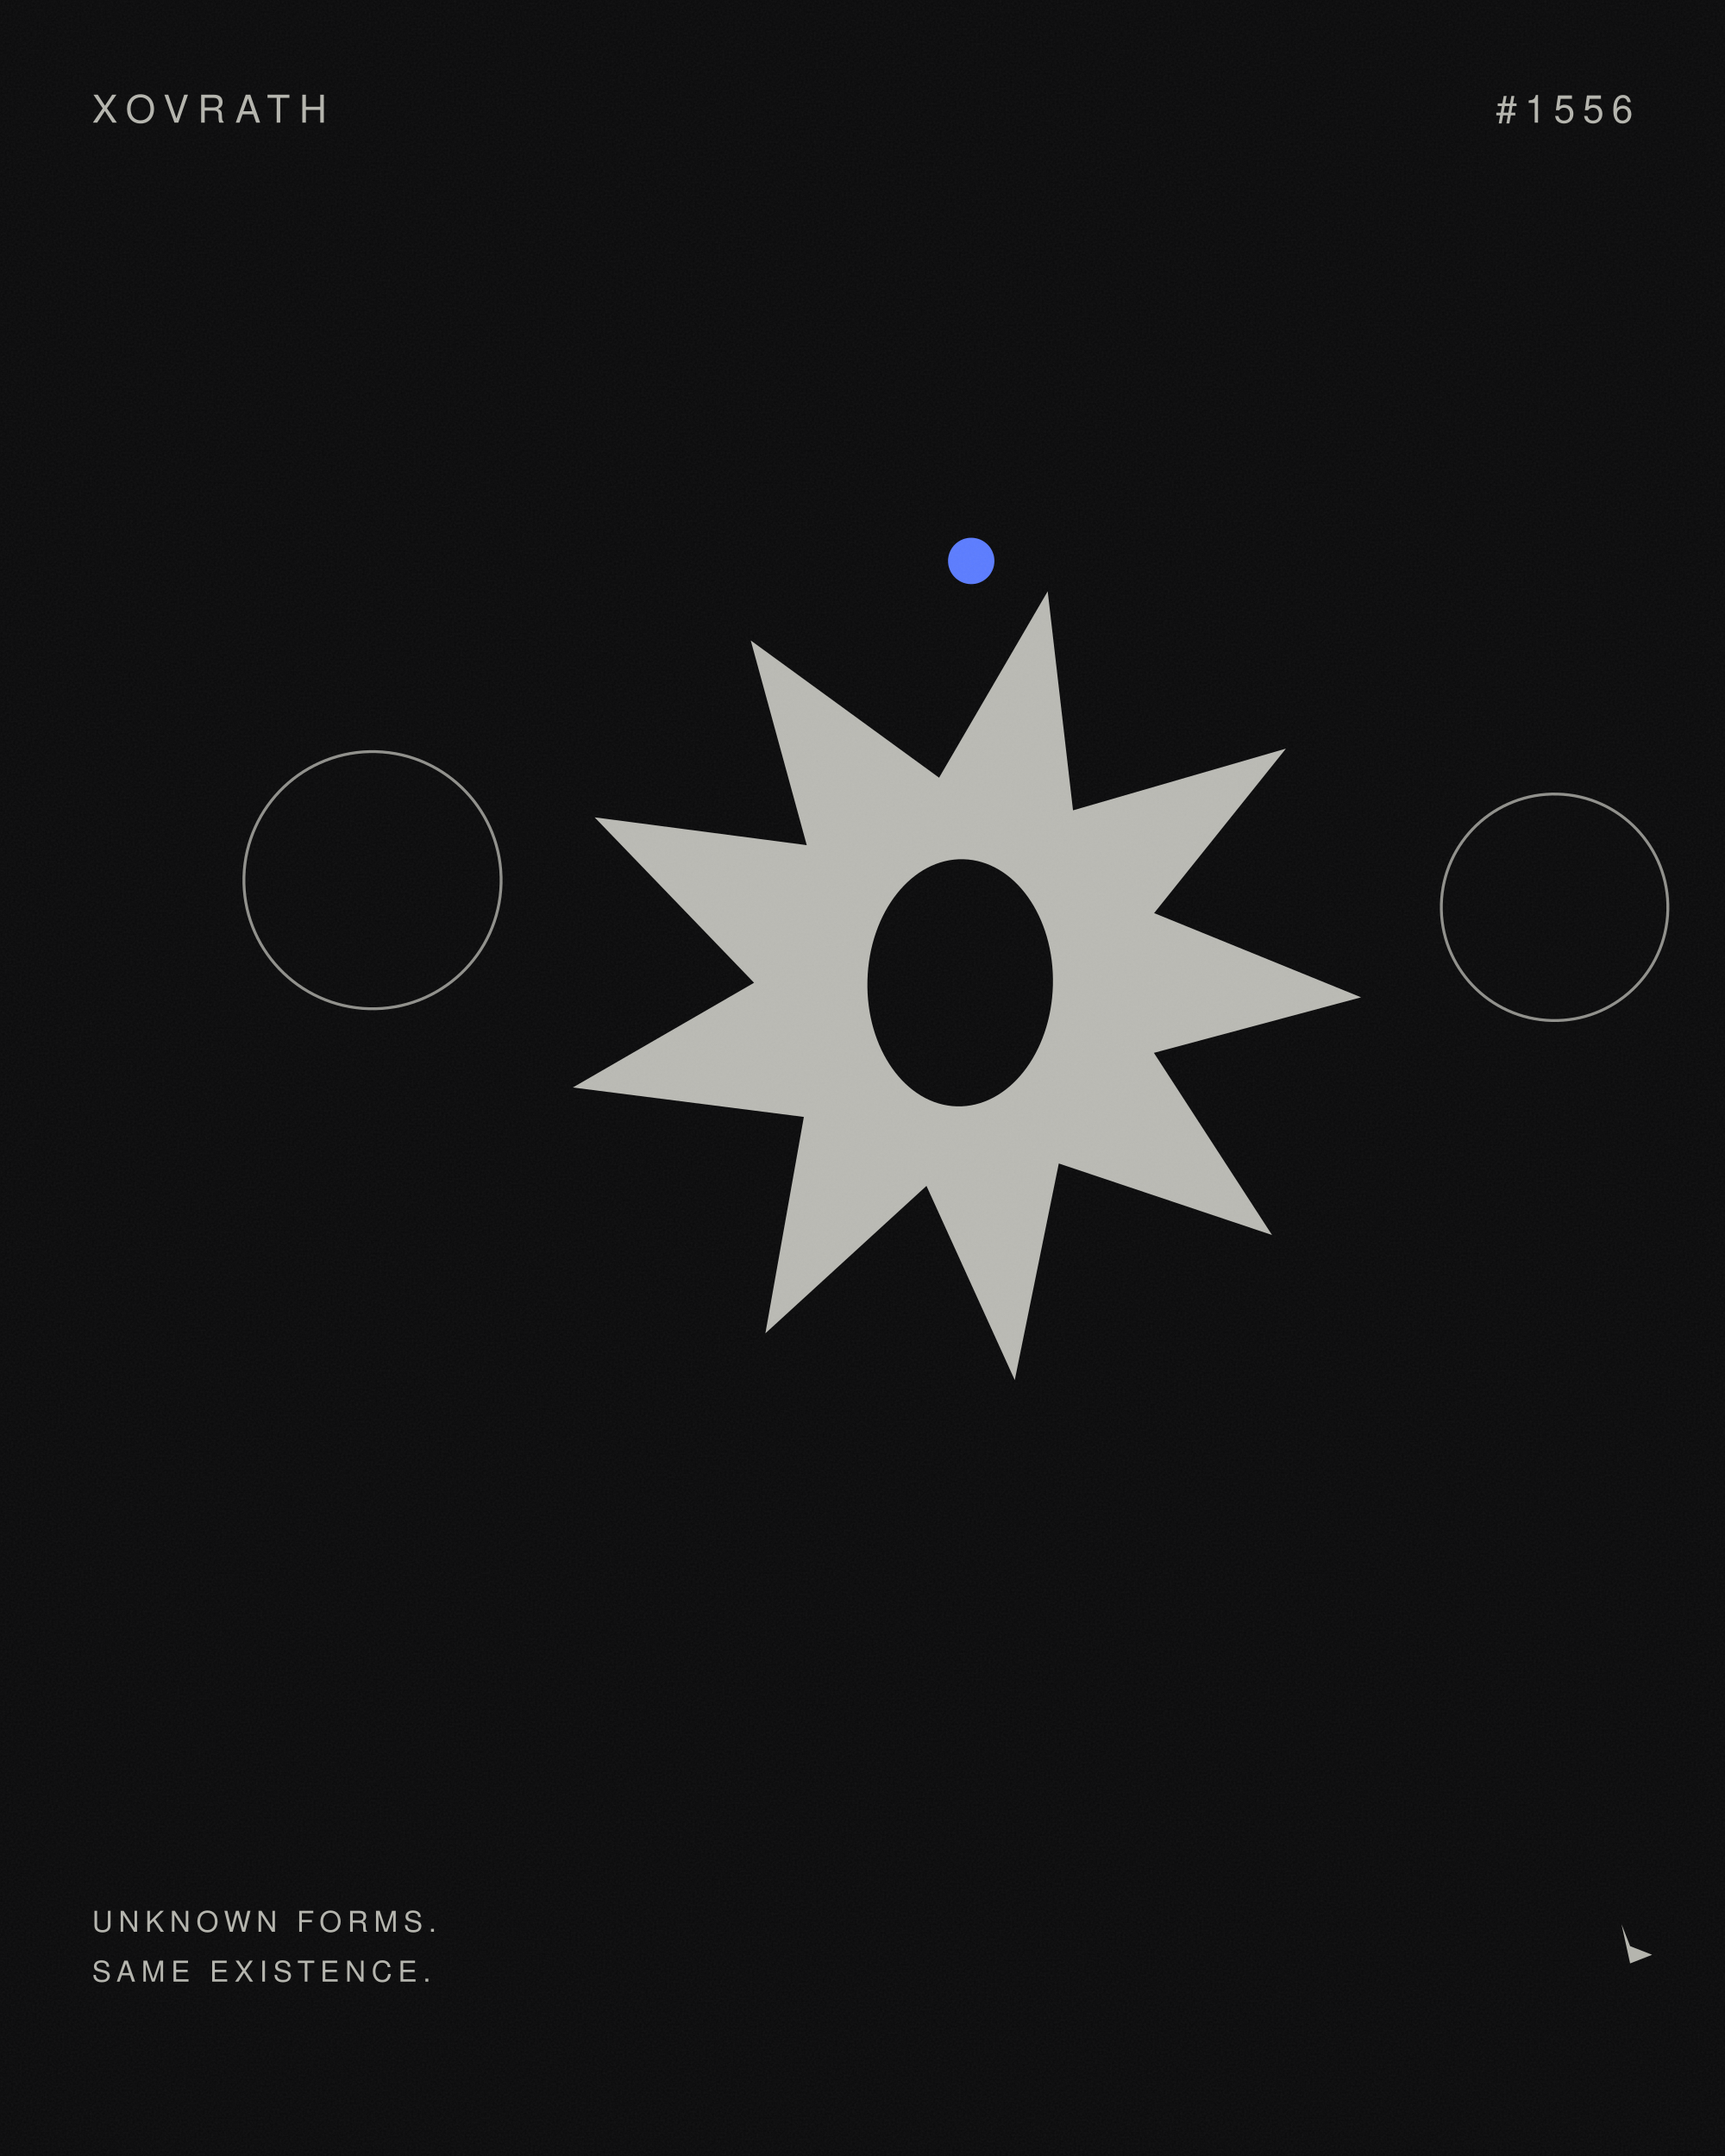
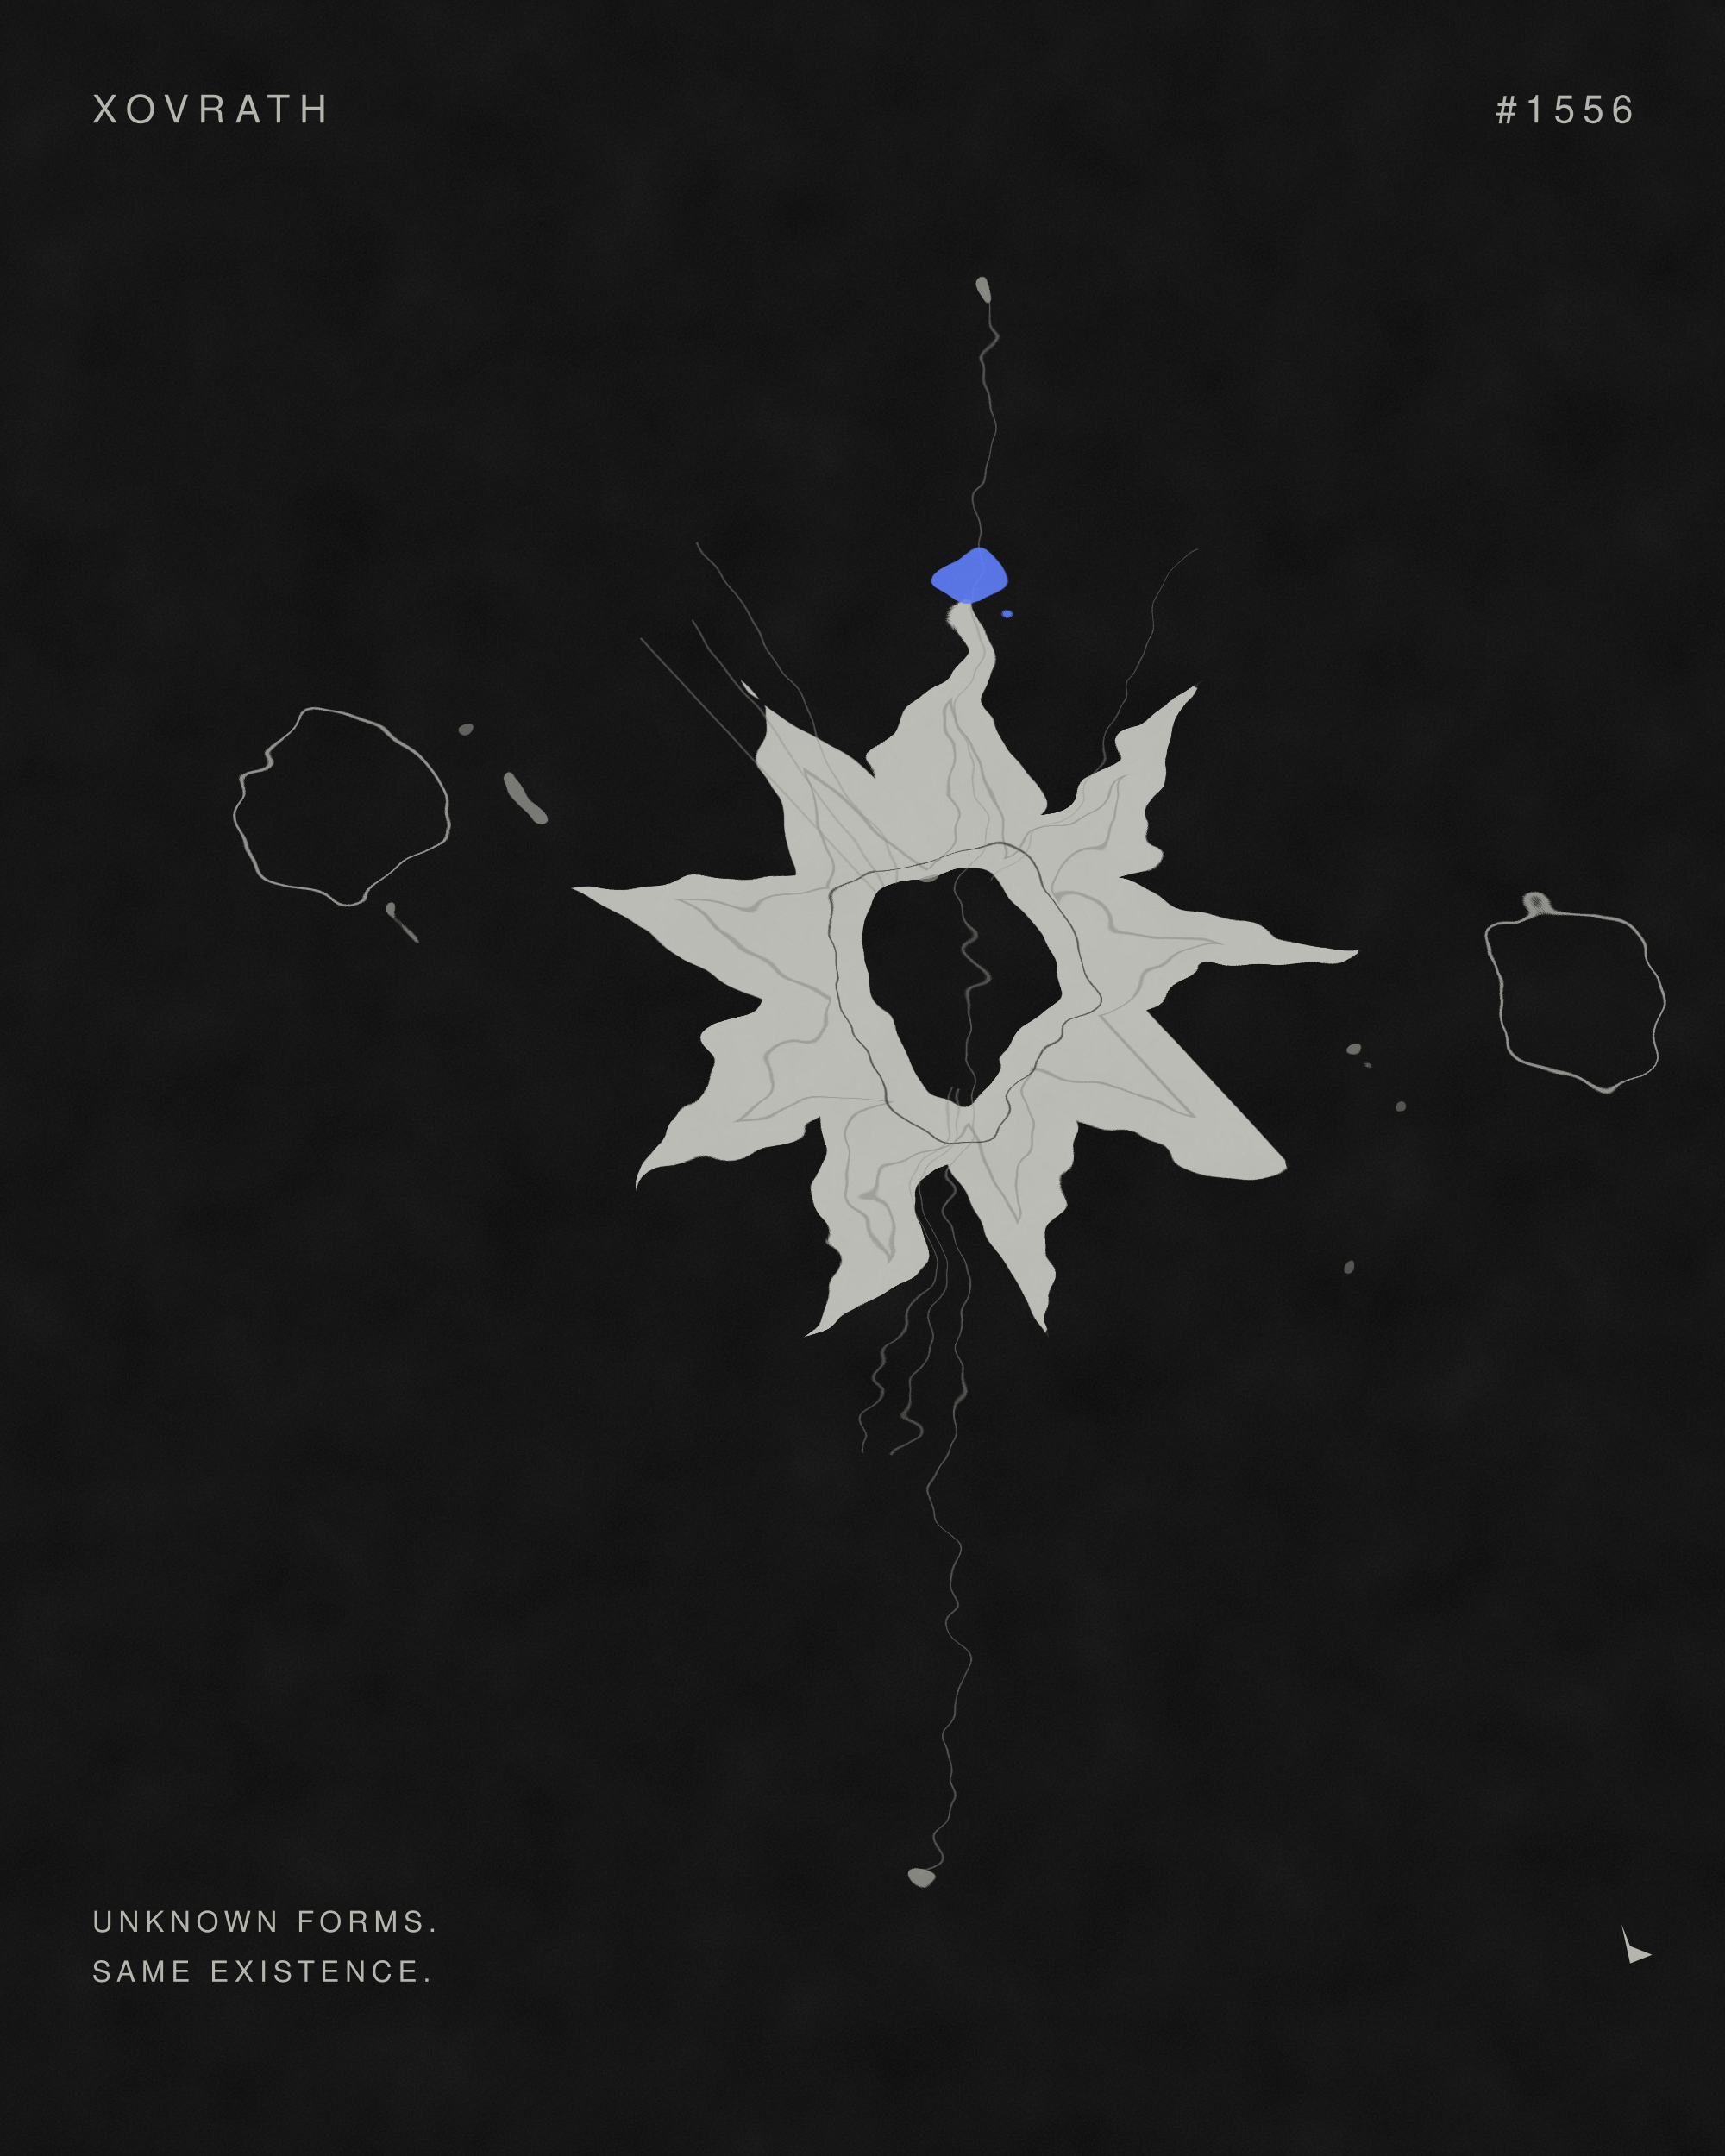
<svg xmlns="http://www.w3.org/2000/svg" viewBox="0 0 900 1125" width="900" height="1125">
+   <defs>
+     <filter id="warp" x="-20%" y="-20%" width="140%" height="140%">
+       <feTurbulence type="fractalNoise" baseFrequency="0.012 0.02" numOctaves="3" seed="4" result="n" />
+       <feDisplacementMap in="SourceGraphic" in2="n" scale="55" />
+     </filter>
+     <filter id="g">
+       <feTurbulence type="fractalNoise" baseFrequency="0.9" numOctaves="2" stitchTiles="stitch" />
+       <feColorMatrix type="saturate" values="0" />
+     </filter>
+     <filter id="g2">
+       <feTurbulence type="fractalNoise" baseFrequency="0.02" numOctaves="4" seed="3" stitchTiles="stitch" />
+       <feColorMatrix type="saturate" values="0" />
+     </filter>
+   </defs>
  <rect width="900" height="1125" fill="#0a0a0b" />
  <g transform="rotate(1.5 450 545)">
-     <polygon points="709.4,513.6 602.1,545.4 666.2,638.8 554,604.4 534,718 485.3,617.9 403.3,697 420.4,583.6 299.5,571.4 392.6,514.3 307.2,430.2 418.2,441.8 386.2,335.8 486.3,404.8 540.4,306.1 556.6,420 666.8,384.9 600.3,472.5" fill="#c9c9c2" fill-opacity="0.92" />
-     <ellipse cx="500.1" cy="511.5" rx="48.4" ry="64.5" fill="#0a0a0b" />
-     <circle cx="192.2" cy="466" r="67.1" fill="none" stroke="#c9c9c2" stroke-width="1.5" opacity="0.7" />
-     <circle cx="809.1" cy="464" r="59.1" fill="none" stroke="#c9c9c2" stroke-width="1.5" opacity="0.7" />
-     <circle cx="500.1" cy="291.3" r="12.1" fill="#5b7cff" />
+     <g filter="url(#warp)">
+       <polygon points="501.8,309.2 532.5,415.5 624.3,351.9 587.7,460.7 699.6,478.3 600.3,526 678.7,606.3 567.6,587 559.9,704.7 502.3,612.7 423.2,698.5 434.5,588.7 329.4,620 399.7,525.2 301.5,473.1 413.7,458.6 376.5,351.4 463.7,416.9" fill="#c9c9c2" fill-opacity="0.93" />
+       <polygon points="501.2,373.9 522.1,446.2 584.5,403 559.7,476.9 635.8,488.9 568.2,521.3 621.5,575.9 546,562.8 540.8,642.9 501.6,580.3 447.8,638.6 455.5,564 384,585.3 431.8,520.8 365,485.4 441.3,475.5 416,402.6 475.3,447.2" fill="none" stroke="#8f8f88" stroke-width="1.5" opacity="0.65" />
+       <ellipse cx="500.1" cy="511.5" rx="42.5" ry="58.8" fill="#0a0a0b" />
+       <ellipse cx="500.1" cy="511.5" rx="62.8" ry="79" fill="none" stroke="#0a0a0b" stroke-width="1" opacity="0.6" />
+       <line x1="468.5" y1="471.9" x2="339.7" y2="310.3" stroke="#8f8f88" stroke-width="1" opacity="0.45" />
+       <line x1="492.9" y1="561.6" x2="463.6" y2="766.1" stroke="#8f8f88" stroke-width="1" opacity="0.45" />
+       <line x1="523.7" y1="466.6" x2="619.9" y2="283.8" stroke="#8f8f88" stroke-width="1" opacity="0.45" />
+       <line x1="473.4" y1="468.4" x2="364.4" y2="292.9" stroke="#8f8f88" stroke-width="1" opacity="0.45" />
+       <line x1="496" y1="561.9" x2="479.5" y2="767.9" stroke="#8f8f88" stroke-width="1" opacity="0.45" />
+       <line x1="464.7" y1="475.2" x2="320.2" y2="327.5" stroke="#8f8f88" stroke-width="1" opacity="0.45" />
+       <circle cx="173.7" cy="432.1" r="51.5" fill="none" stroke="#c9c9c2" stroke-width="1.5" opacity="0.7" />
+       <circle cx="826.1" cy="513.9" r="45.5" fill="none" stroke="#c9c9c2" stroke-width="1.5" opacity="0.7" />
+       <circle cx="501.8" cy="309.2" r="5.2" fill="#0a0a0b" opacity="0.9" />
+       <circle cx="624.3" cy="351.9" r="5.6" fill="#0a0a0b" opacity="0.9" />
+       <circle cx="699.6" cy="478.3" r="3.7" fill="#0a0a0b" opacity="0.9" />
+       <circle cx="678.7" cy="606.3" r="3.7" fill="#0a0a0b" opacity="0.9" />
+       <circle cx="559.9" cy="704.7" r="3.9" fill="#0a0a0b" opacity="0.9" />
+       <line x1="504.1" y1="150" x2="504.1" y2="990" stroke="#8f8f88" stroke-width="1" opacity="0.5" />
+       <circle cx="504.1" cy="150" r="4.3" fill="#8f8f88" opacity="0.9" />
+       <circle cx="504.1" cy="990" r="5.6" fill="#8f8f88" opacity="0.9" />
+       <circle cx="483.6" cy="458.1" r="4.5" fill="#8f8f88" opacity="0.7" />
+       <circle cx="263.1" cy="414.2" r="4.4" fill="#8f8f88" opacity="0.8" />
+       <circle cx="478.1" cy="439" r="1.9" fill="#8f8f88" opacity="0.8" />
+       <circle cx="734.1" cy="572.6" r="2.9" fill="#8f8f88" opacity="0.5" />
+       <circle cx="244.5" cy="391.4" r="3.9" fill="#8f8f88" opacity="0.6" />
+       <circle cx="210.4" cy="488.8" r="3" fill="#8f8f88" opacity="0.8" />
+       <circle cx="500.1" cy="300.5" r="16.7" fill="#5b7cff" fill-opacity="0.9" />
+       <circle cx="709.2" cy="543.4" r="3.8" fill="#8f8f88" opacity="0.7" />
+       <circle cx="693.5" cy="641" r="3.6" fill="#8f8f88" opacity="0.5" />
+     </g>
  </g>
-   <filter id="g">
-     <feTurbulence type="fractalNoise" baseFrequency="0.9" numOctaves="2" stitchTiles="stitch" />
-     <feColorMatrix type="saturate" values="0" />
-   </filter>
-   <rect width="900" height="1125" filter="url(#g)" opacity="0.06" />
+   <rect width="900" height="1125" filter="url(#g)" opacity="0.07" />
+   <rect width="900" height="1125" filter="url(#g2)" opacity="0.06" />
  <text x="48" y="64" font-family="Helvetica, Arial, sans-serif" font-size="20" letter-spacing="5" fill="#b5b5ae">XOVRATH</text>
  <text x="852" y="64" text-anchor="end" font-family="Helvetica, Arial, sans-serif" font-size="20" letter-spacing="4" fill="#b5b5ae">#1556</text>
  <text x="48" y="1008" font-family="Helvetica, Arial, sans-serif" font-size="15" letter-spacing="3" fill="#b5b5ae">UNKNOWN FORMS.</text>
  <text x="48" y="1034" font-family="Helvetica, Arial, sans-serif" font-size="15" letter-spacing="3" fill="#b5b5ae">SAME EXISTENCE.</text>
  <path d="M 846 1004 L 850.5 1015.5 L 862 1020 L 850.5 1024.5 Z" fill="#b5b5ae" />
</svg>
